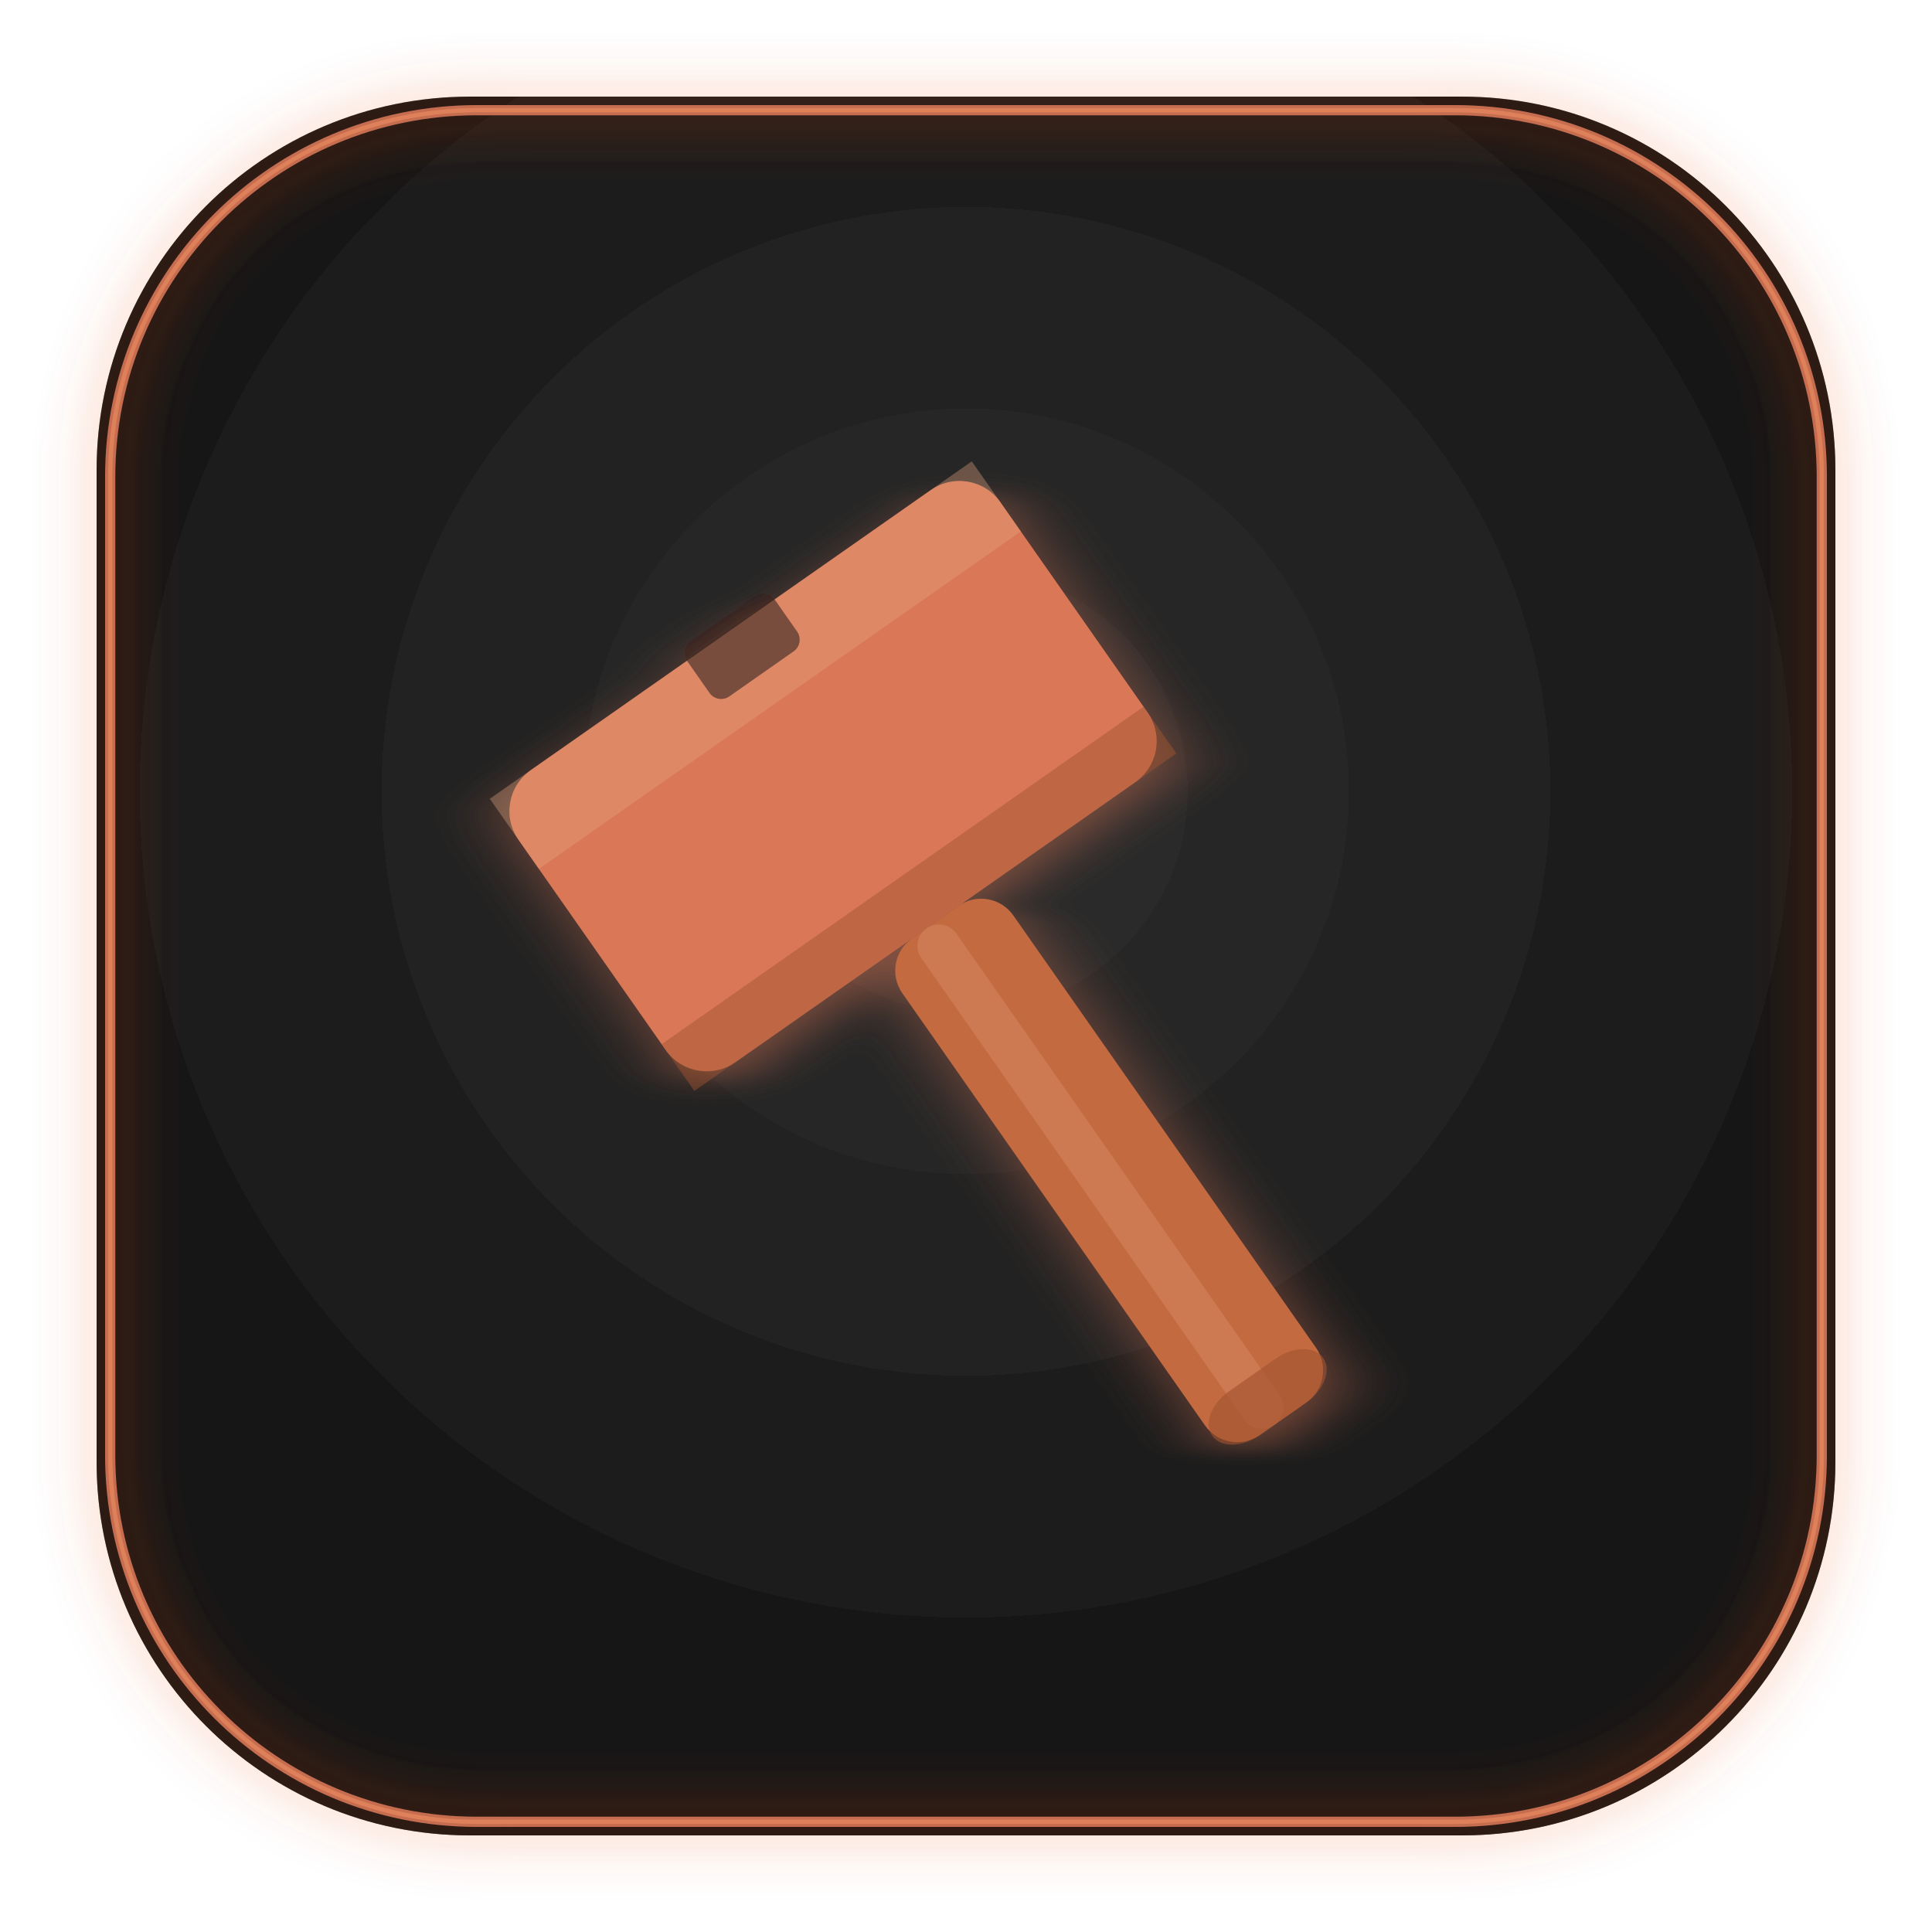
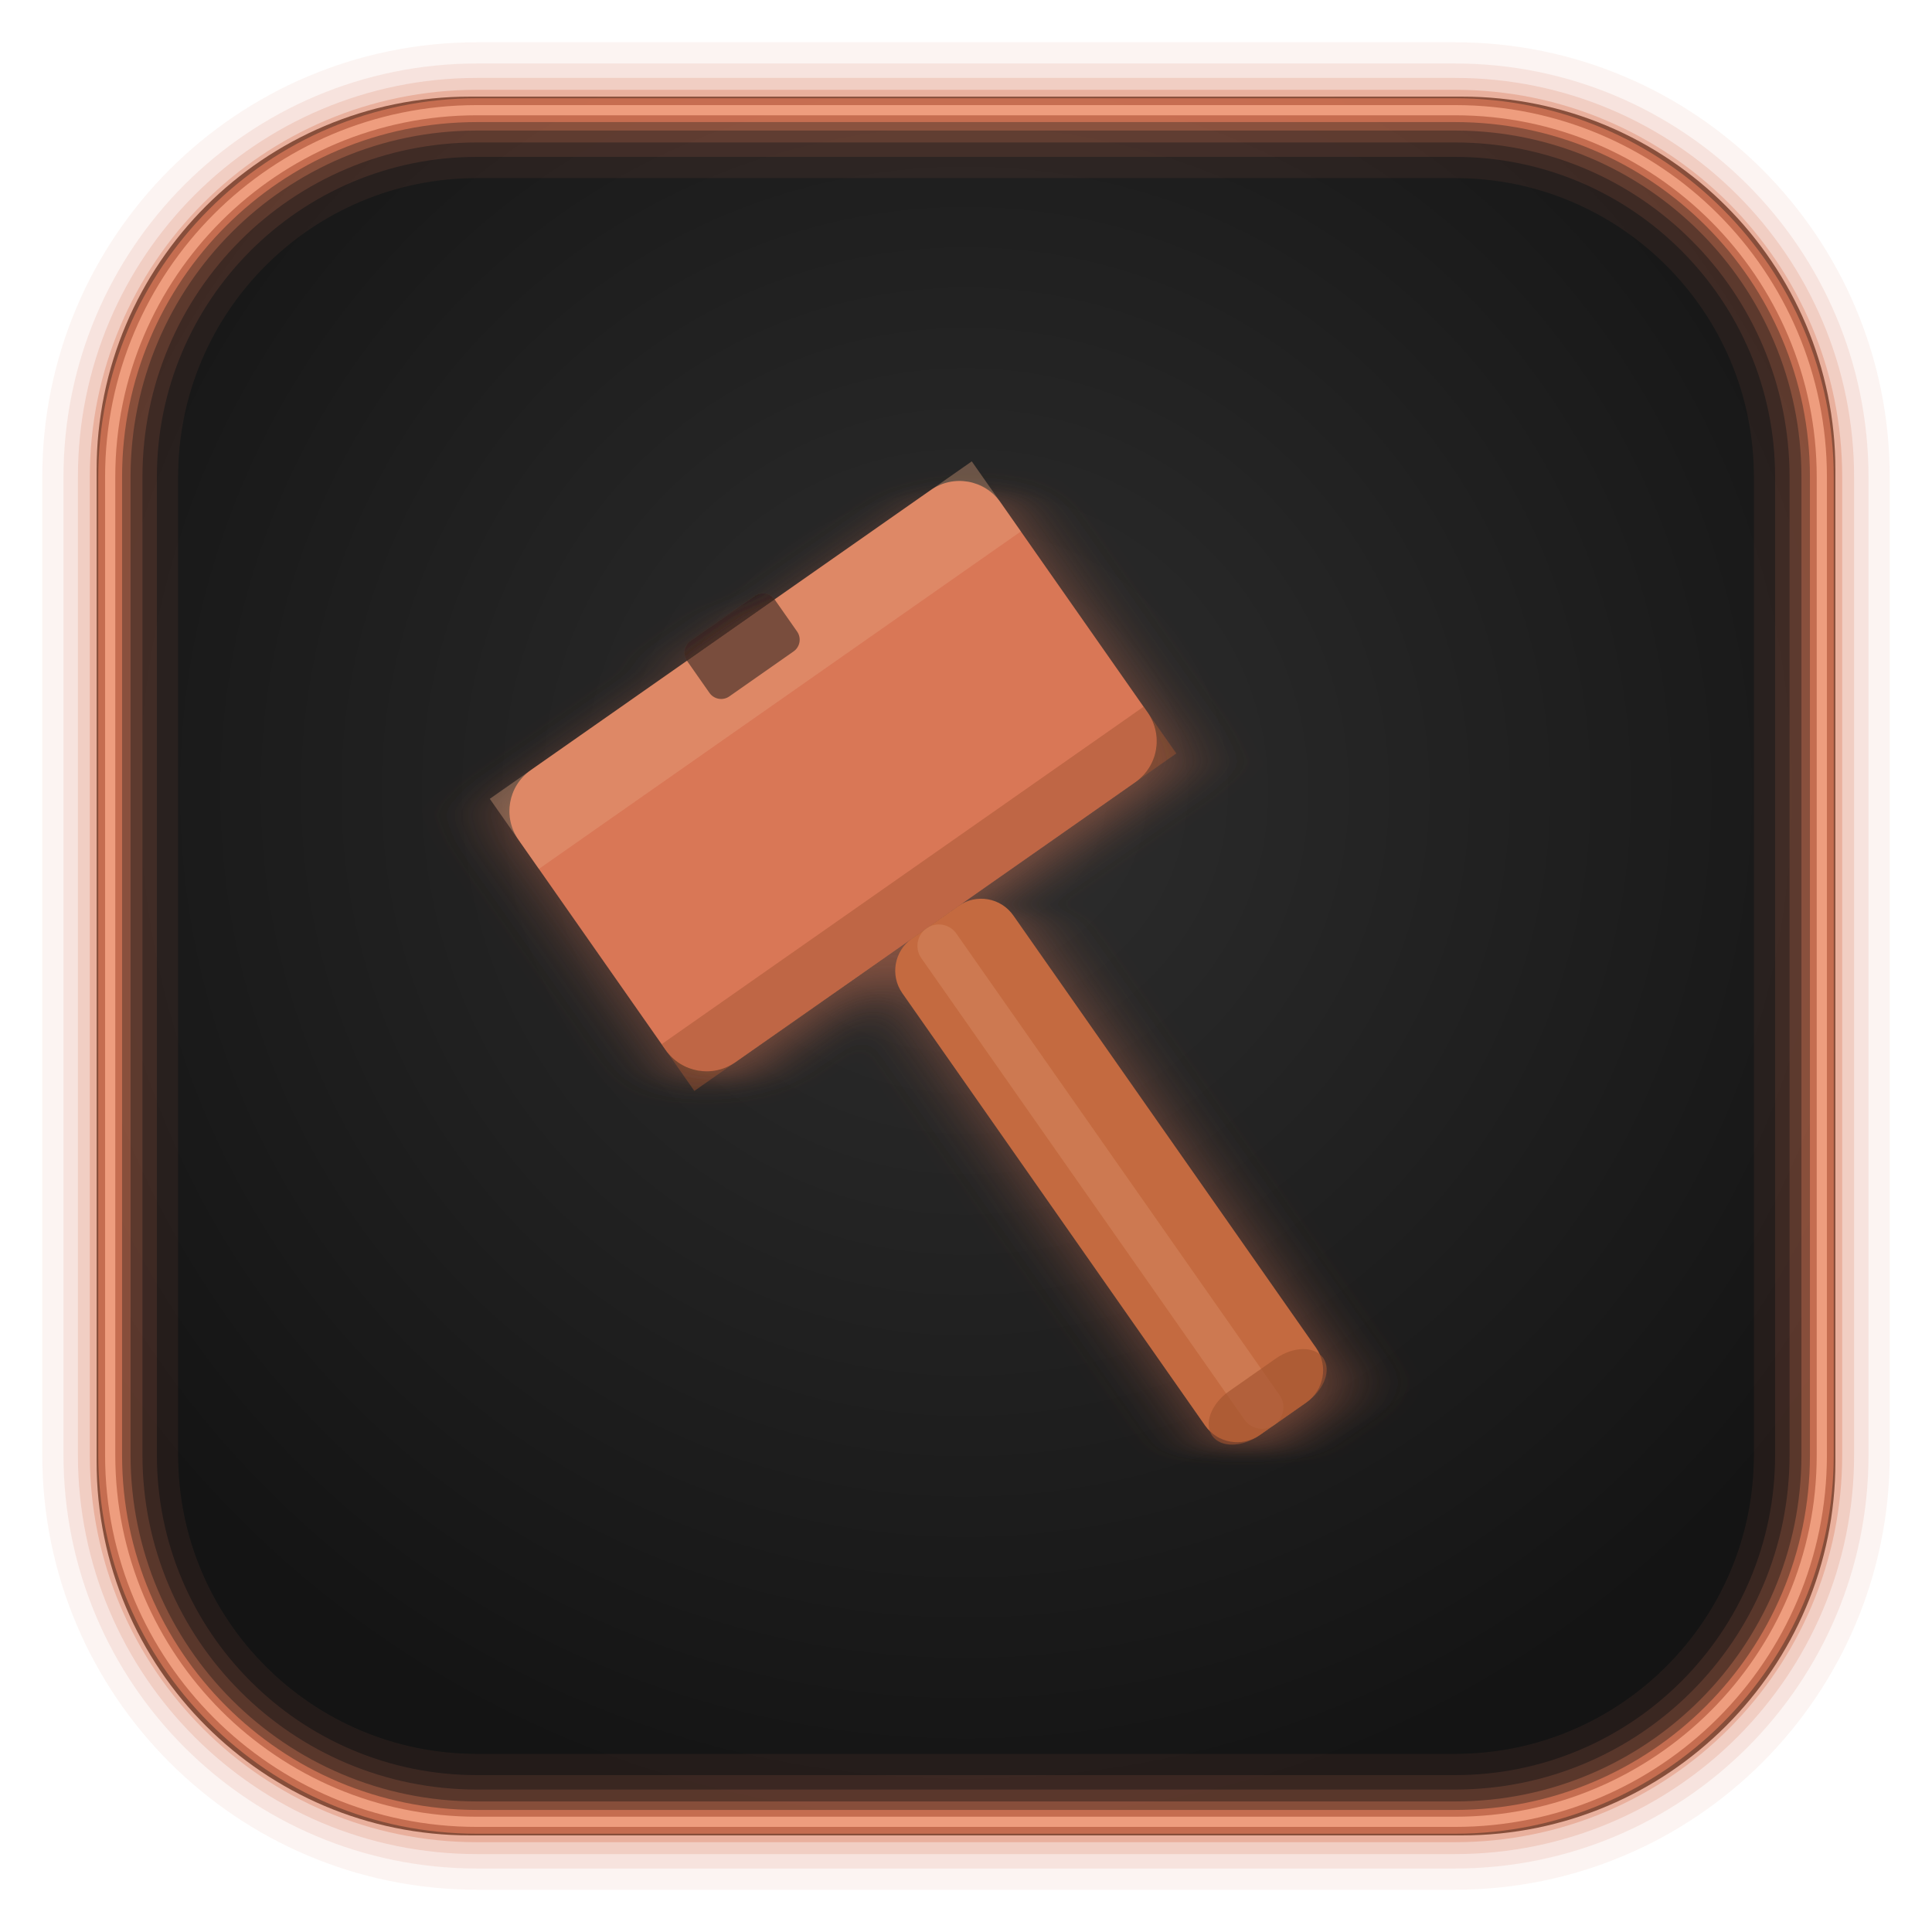
<svg xmlns="http://www.w3.org/2000/svg" viewBox="0 0 1024 1024" width="1024" height="1024">
  <defs>
    <radialGradient id="bgGradient" cx="50%" cy="40%" r="60%">
      <stop offset="0%" stop-color="#2e2e2e" />
      <stop offset="100%" stop-color="#141414" />
    </radialGradient>
    <filter id="orangeGlow" x="-20%" y="-20%" width="140%" height="140%">
      <feGaussianBlur in="SourceGraphic" stdDeviation="18" result="blur" />
      <feColorMatrix in="blur" type="matrix" values="1 0.4 0 0 0                 0 0.3 0 0 0                 0 0   0 0 0                 0 0   0 1 0" result="coloredBlur" />
      <feMerge>
        <feMergeNode in="coloredBlur" />
        <feMergeNode in="SourceGraphic" />
      </feMerge>
    </filter>
    <filter id="innerShadow" x="-10%" y="-10%" width="120%" height="120%">
      <feGaussianBlur in="SourceAlpha" stdDeviation="40" result="blur" />
      <feOffset dx="0" dy="20" result="offsetBlur" />
      <feComposite in="offsetBlur" in2="SourceAlpha" operator="in" result="shadow" />
      <feColorMatrix in="shadow" type="matrix" values="0 0 0 0 0                 0 0 0 0 0                 0 0 0 0 0                 0 0 0 0.7 0" result="darkShadow" />
      <feMerge>
        <feMergeNode in="darkShadow" />
        <feMergeNode in="SourceGraphic" />
      </feMerge>
    </filter>
    <filter id="hammerShadow" x="-20%" y="-20%" width="160%" height="160%">
      <feDropShadow dx="0" dy="8" stdDeviation="16" flood-color="#d97757" flood-opacity="0.5" />
    </filter>
    <clipPath id="roundedClip">
      <rect width="1024" height="1024" rx="220" ry="220" />
    </clipPath>
  </defs>
  <g transform="translate(512,512) scale(0.9) translate(-512,-512)">
-     <rect width="1024" height="1024" rx="220" ry="220" fill="url(#bgGradient)" filter="url(#innerShadow)" />
-     <rect x="8" y="8" width="1008" height="1008" rx="216" ry="216" fill="none" stroke="#d97757" stroke-width="6" filter="url(#orangeGlow)" opacity="0.9" />
-     <rect x="8" y="8" width="1008" height="1008" rx="216" ry="216" fill="none" stroke="#e8895c" stroke-width="2.5" opacity="0.7" />
+     <rect width="1024" height="1024" rx="220" ry="220" fill="url(#bgGradient)" />
+     <rect x="8" y="8" width="1008" height="1008" rx="216" ry="216" fill="none" stroke="#d97757" stroke-width="80" opacity="0.08" />
+     <rect x="8" y="8" width="1008" height="1008" rx="216" ry="216" fill="none" stroke="#d97757" stroke-width="55" opacity="0.13" />
+     <rect x="8" y="8" width="1008" height="1008" rx="216" ry="216" fill="none" stroke="#d97757" stroke-width="38" opacity="0.20" />
+     <rect x="8" y="8" width="1008" height="1008" rx="216" ry="216" fill="none" stroke="#d97757" stroke-width="24" opacity="0.35" />
+     <rect x="8" y="8" width="1008" height="1008" rx="216" ry="216" fill="none" stroke="#d97757" stroke-width="14" opacity="0.75" />
+     <rect x="8" y="8" width="1008" height="1008" rx="216" ry="216" fill="none" stroke="#f0a080" stroke-width="6" opacity="0.95" />
    <g transform="translate(512, 512) rotate(-35) scale(1.05)" filter="url(#hammerShadow)">
      <rect x="-165" y="-230" width="330" height="200" rx="28" ry="28" fill="#d97757" />
      <rect x="-165" y="-230" width="330" height="48" rx="28" ry="0" fill="#e8a882" opacity="0.35" />
      <rect x="-165" y="-62" width="330" height="32" rx="0" ry="28" fill="#a0522d" opacity="0.45" />
      <rect x="-30" y="-238" width="60" height="38" rx="8" ry="8" fill="#141414" opacity="0.5" />
      <rect x="-38" y="-30" width="76" height="340" rx="22" ry="22" fill="#c46a40" />
      <rect x="-18" y="-30" width="24" height="340" rx="12" ry="12" fill="#e8a882" opacity="0.25" />
      <rect x="-38" y="280" width="76" height="30" rx="22" ry="22" fill="#a0522d" opacity="0.6" />
    </g>
  </g>
</svg>
